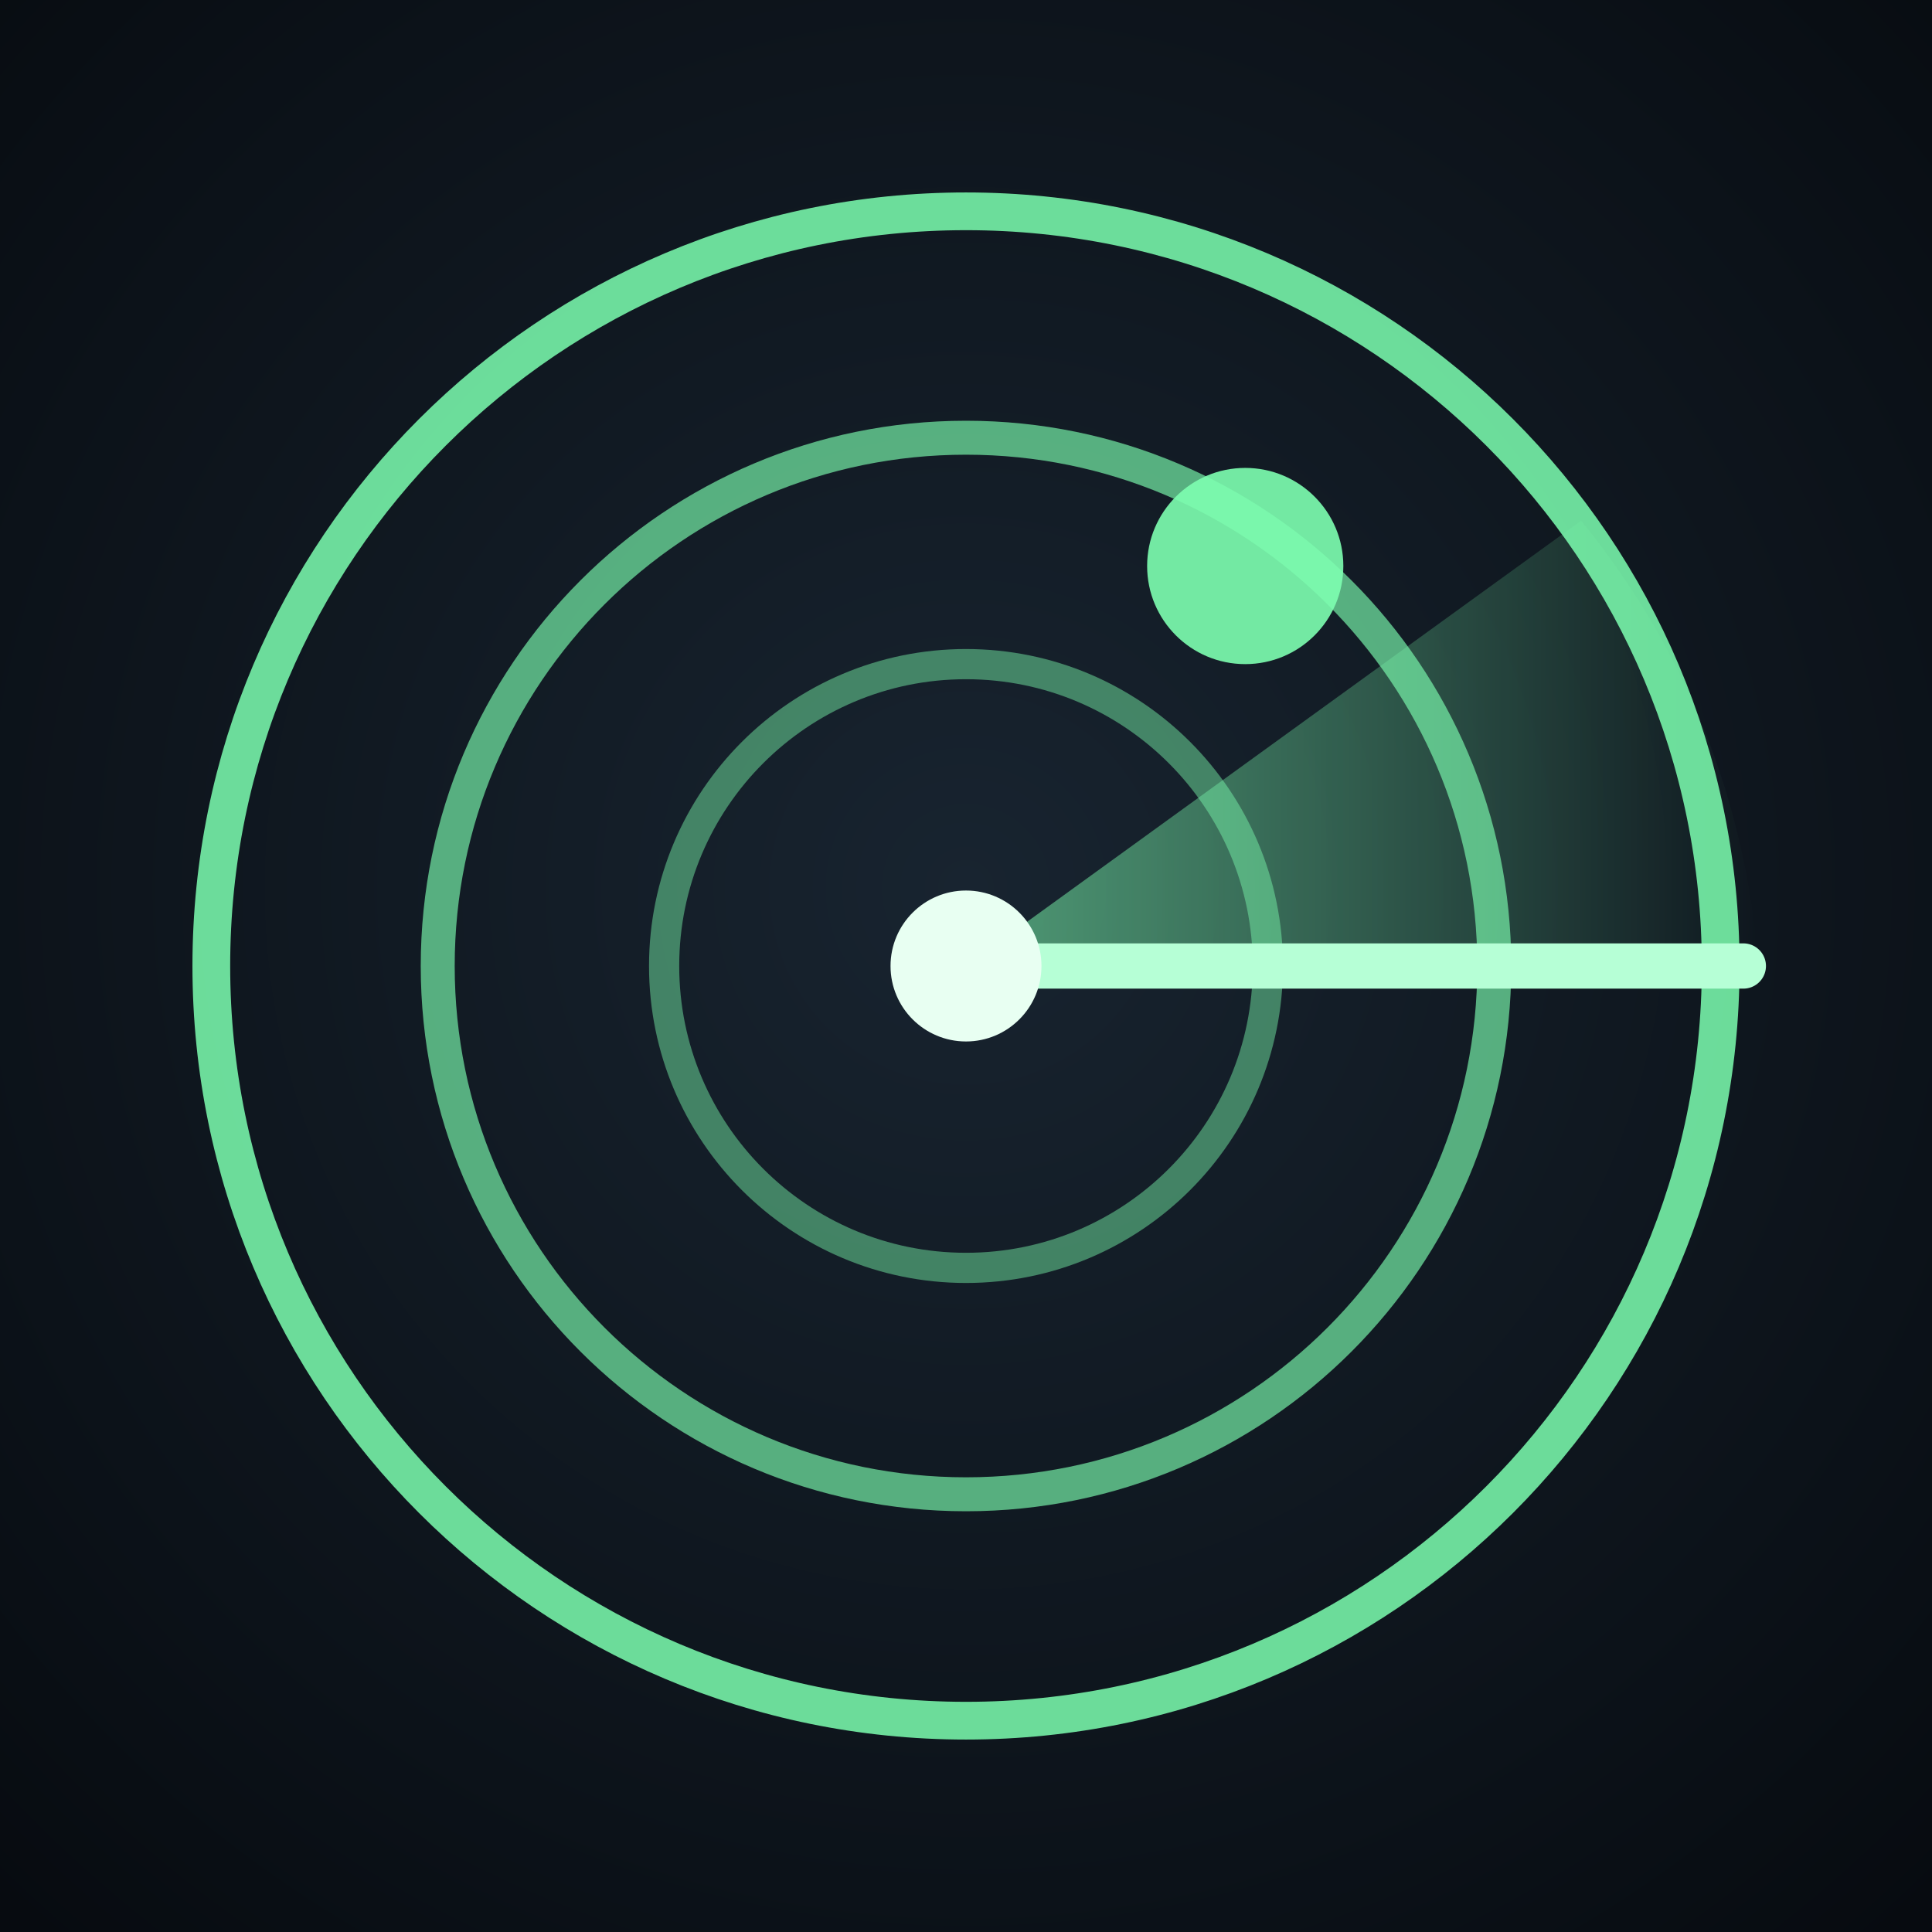
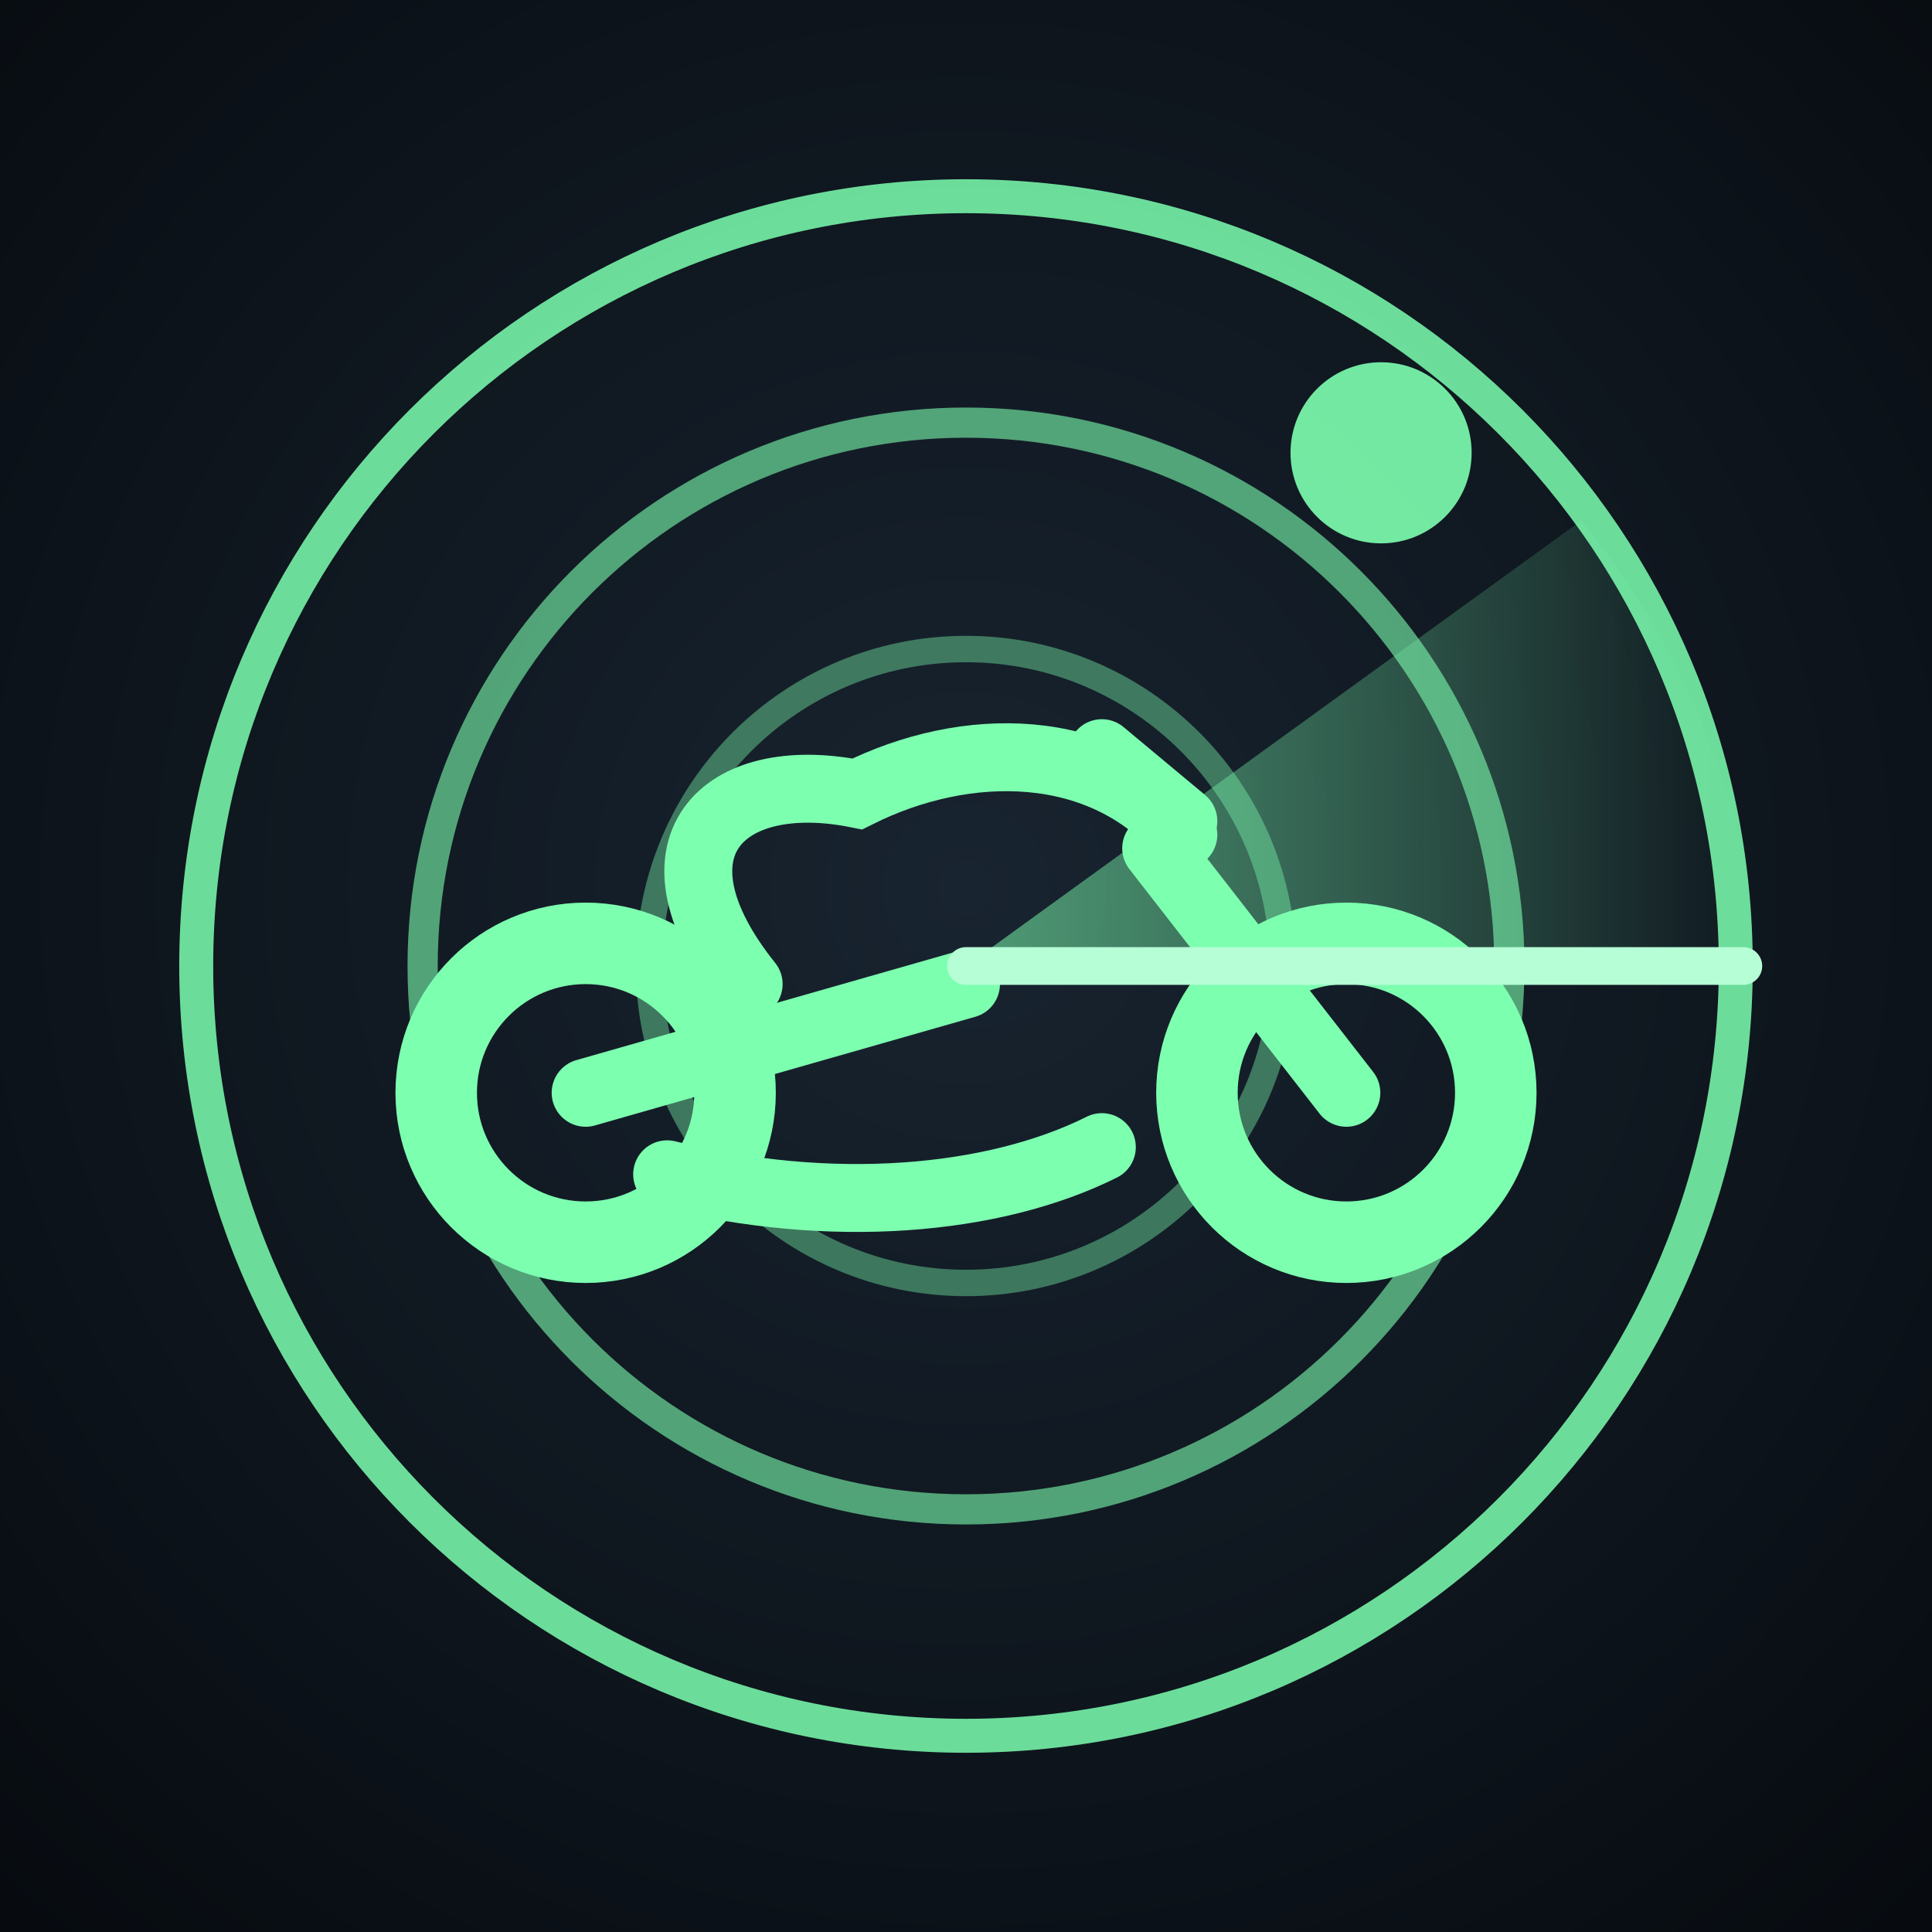
<svg xmlns="http://www.w3.org/2000/svg" width="512" height="512" viewBox="0 0 512 512">
  <defs>
    <radialGradient id="bg" cx="50%" cy="46%" r="72%">
      <stop offset="0%" stop-color="#182430" />
      <stop offset="100%" stop-color="#070b10" />
    </radialGradient>
    <linearGradient id="sweep" x1="0" y1="0" x2="1" y2="0">
      <stop offset="0%" stop-color="#7dffb0" stop-opacity=".55" />
      <stop offset="100%" stop-color="#7dffb0" stop-opacity="0" />
    </linearGradient>
  </defs>
  <rect width="512" height="512" fill="url(#bg)" />
  <path d="M 256 256 L 466 256 A 210 210 0 0 0 419 138 Z" fill="url(#sweep)" />
  <g fill="none" stroke="#7dffb0">
-     <circle cx="256" cy="256" r="200" stroke-width="10" opacity=".85" />
-     <circle cx="256" cy="256" r="140" stroke-width="9" opacity=".65" />
-     <circle cx="256" cy="256" r="80" stroke-width="8" opacity=".45" />
+     <circle cx="256" cy="256" r="204" stroke-width="9" opacity=".85" />
+     <circle cx="256" cy="256" r="144" stroke-width="8" opacity=".6" />
+     <circle cx="256" cy="256" r="84" stroke-width="7" opacity=".4" />
  </g>
-   <line x1="256" y1="256" x2="462" y2="256" stroke="#b6ffd6" stroke-width="12" stroke-linecap="round" />
-   <circle cx="330" cy="150" r="26" fill="#7dffb0" opacity=".9" />
-   <circle cx="256" cy="256" r="20" fill="#e8fff2" />
+   <circle cx="366" cy="120" r="24" fill="#7dffb0" opacity=".9" />
+   <g transform="translate(256,268) scale(3.6)" fill="none" stroke="#7dffb0" stroke-linecap="round">
+     <circle cx="-28" cy="6" r="11" stroke-width="6" />
+     <circle cx="28" cy="6" r="11" stroke-width="6" />
+     <g stroke-width="5">
+       <path d="M -28 6 L 0 -2" />
+       <path d="M -16 -2 C -24 -12 -18 -18 -8 -16 C 0 -20 10 -20 16 -13" />
+       <path d="M 14 -12 L 28 6" />
+       <path d="M 16 -14 L 10 -19" />
+       <path d="M -22 12 C -10 15 2 14 10 10" />
+     </g>
+   </g>
+   <line x1="256" y1="256" x2="462" y2="256" stroke="#b6ffd6" stroke-width="10" stroke-linecap="round" />
</svg>
